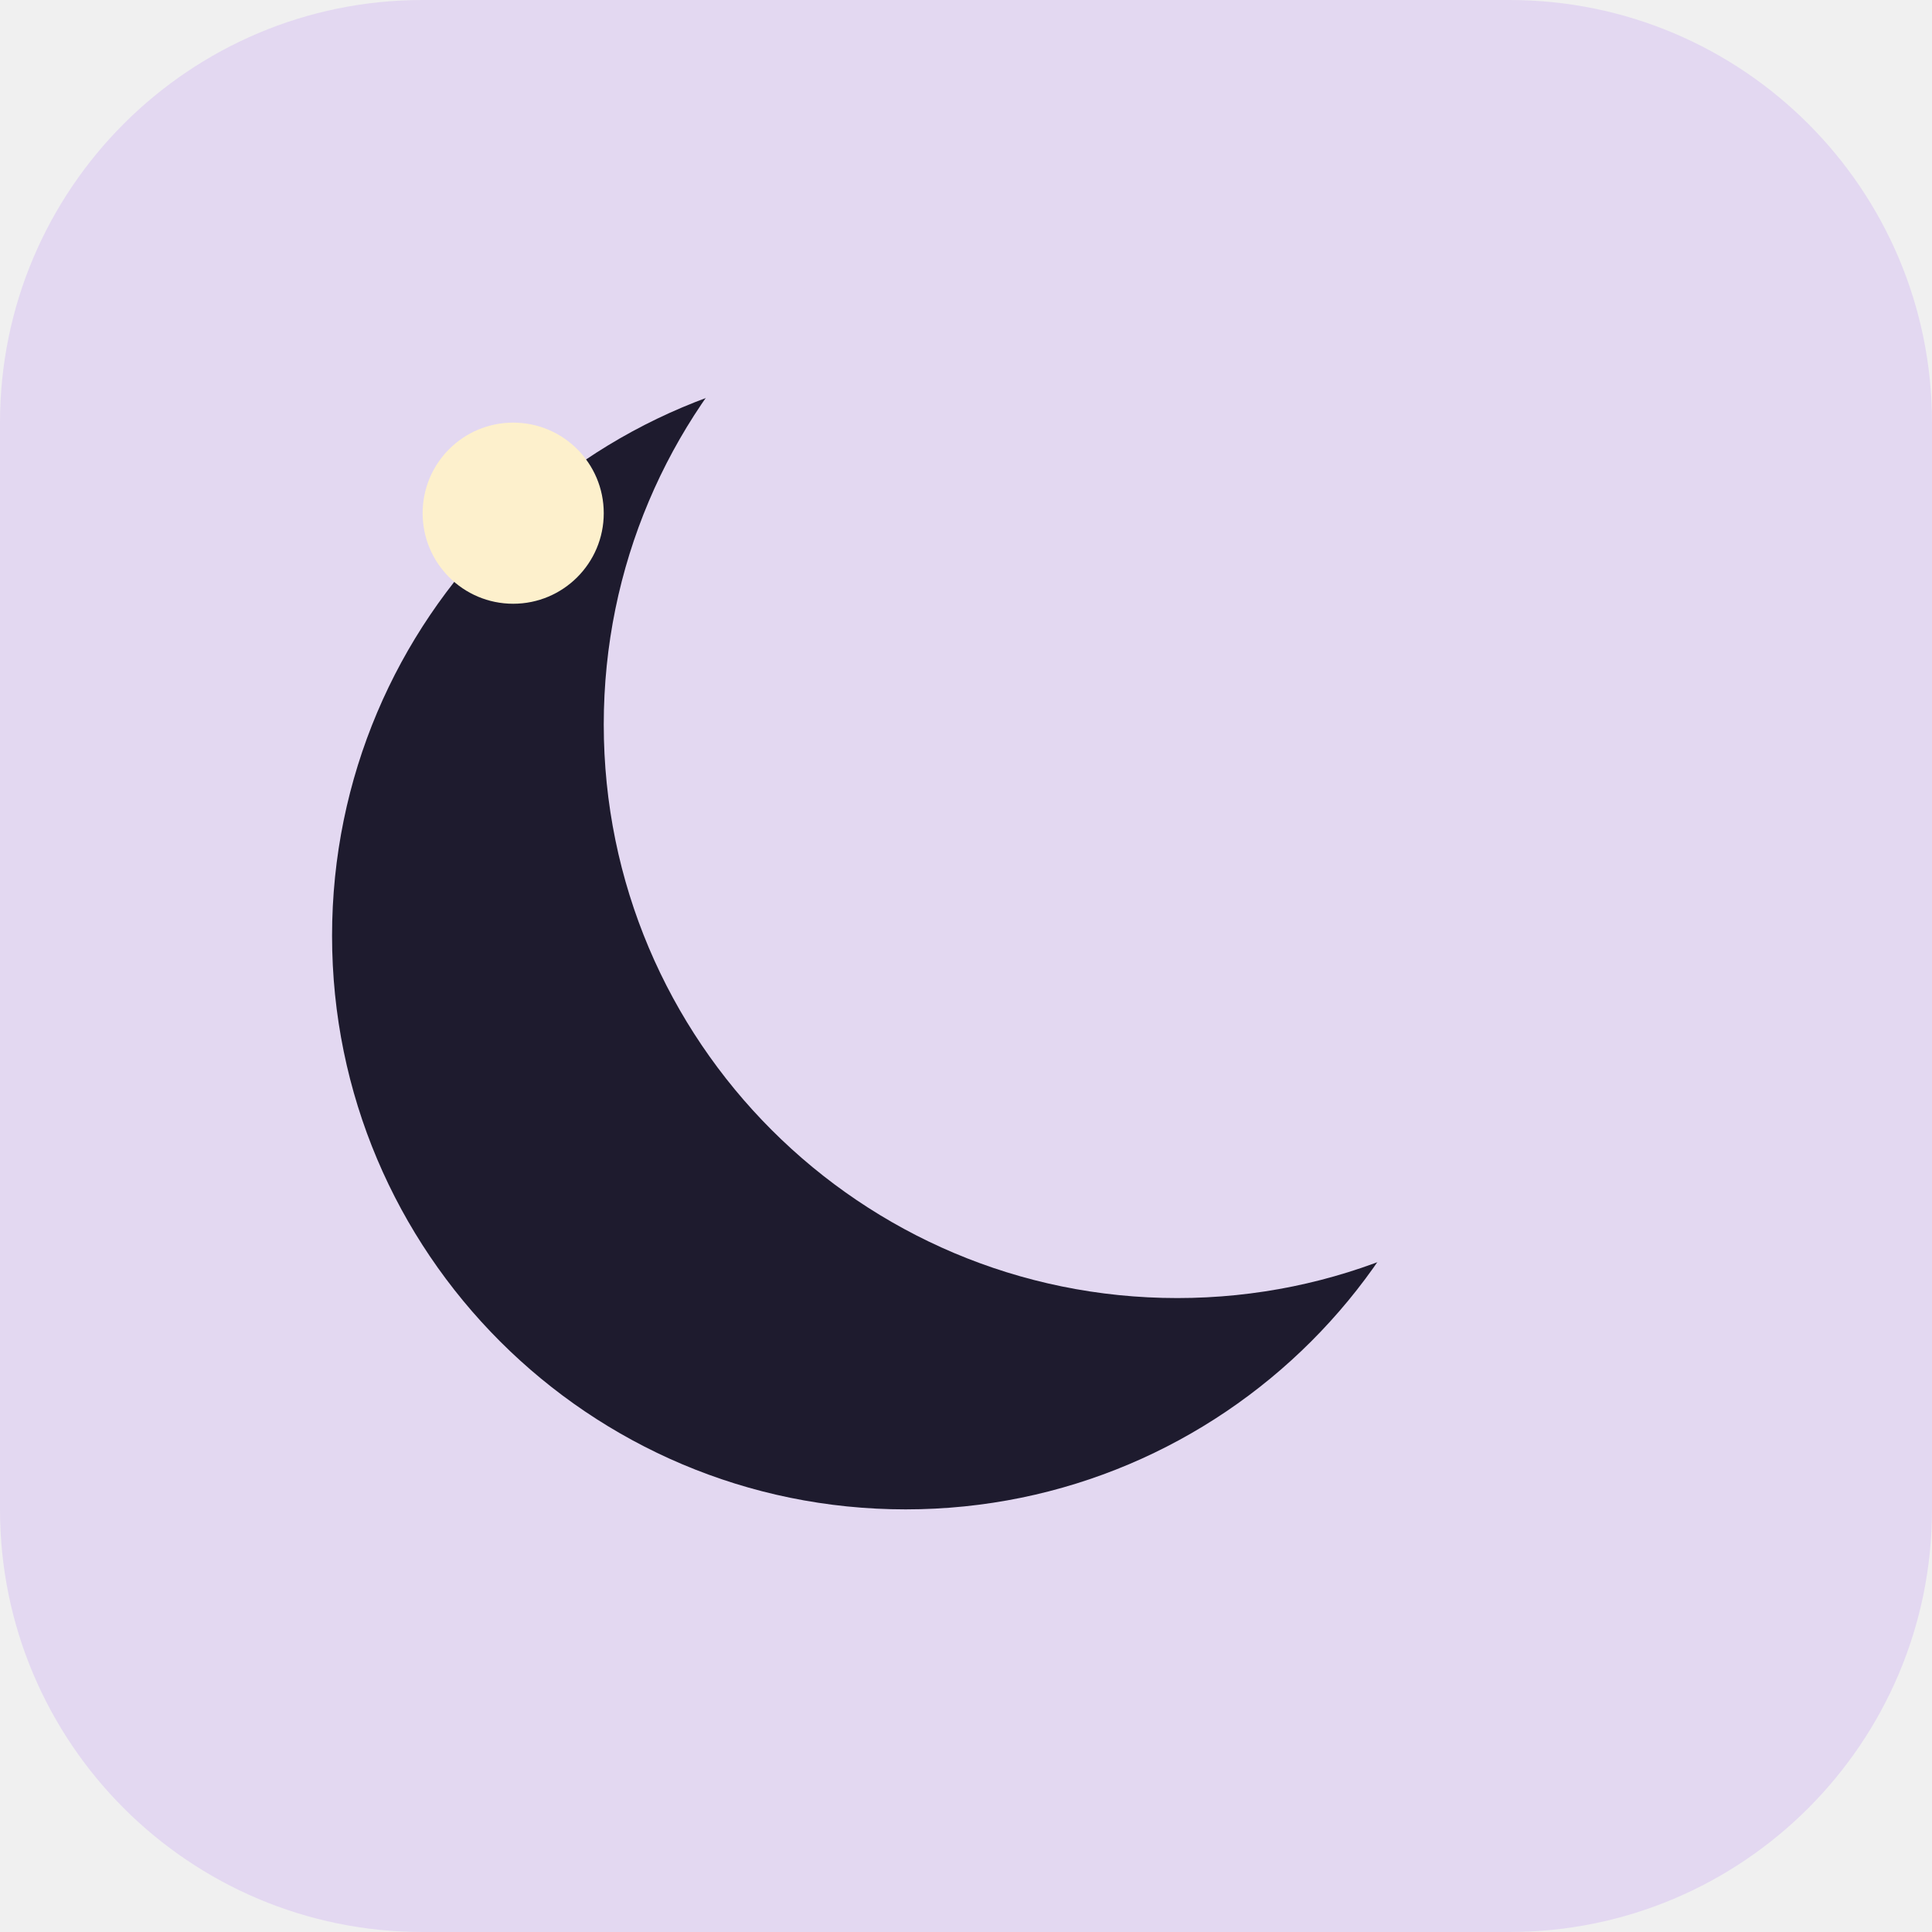
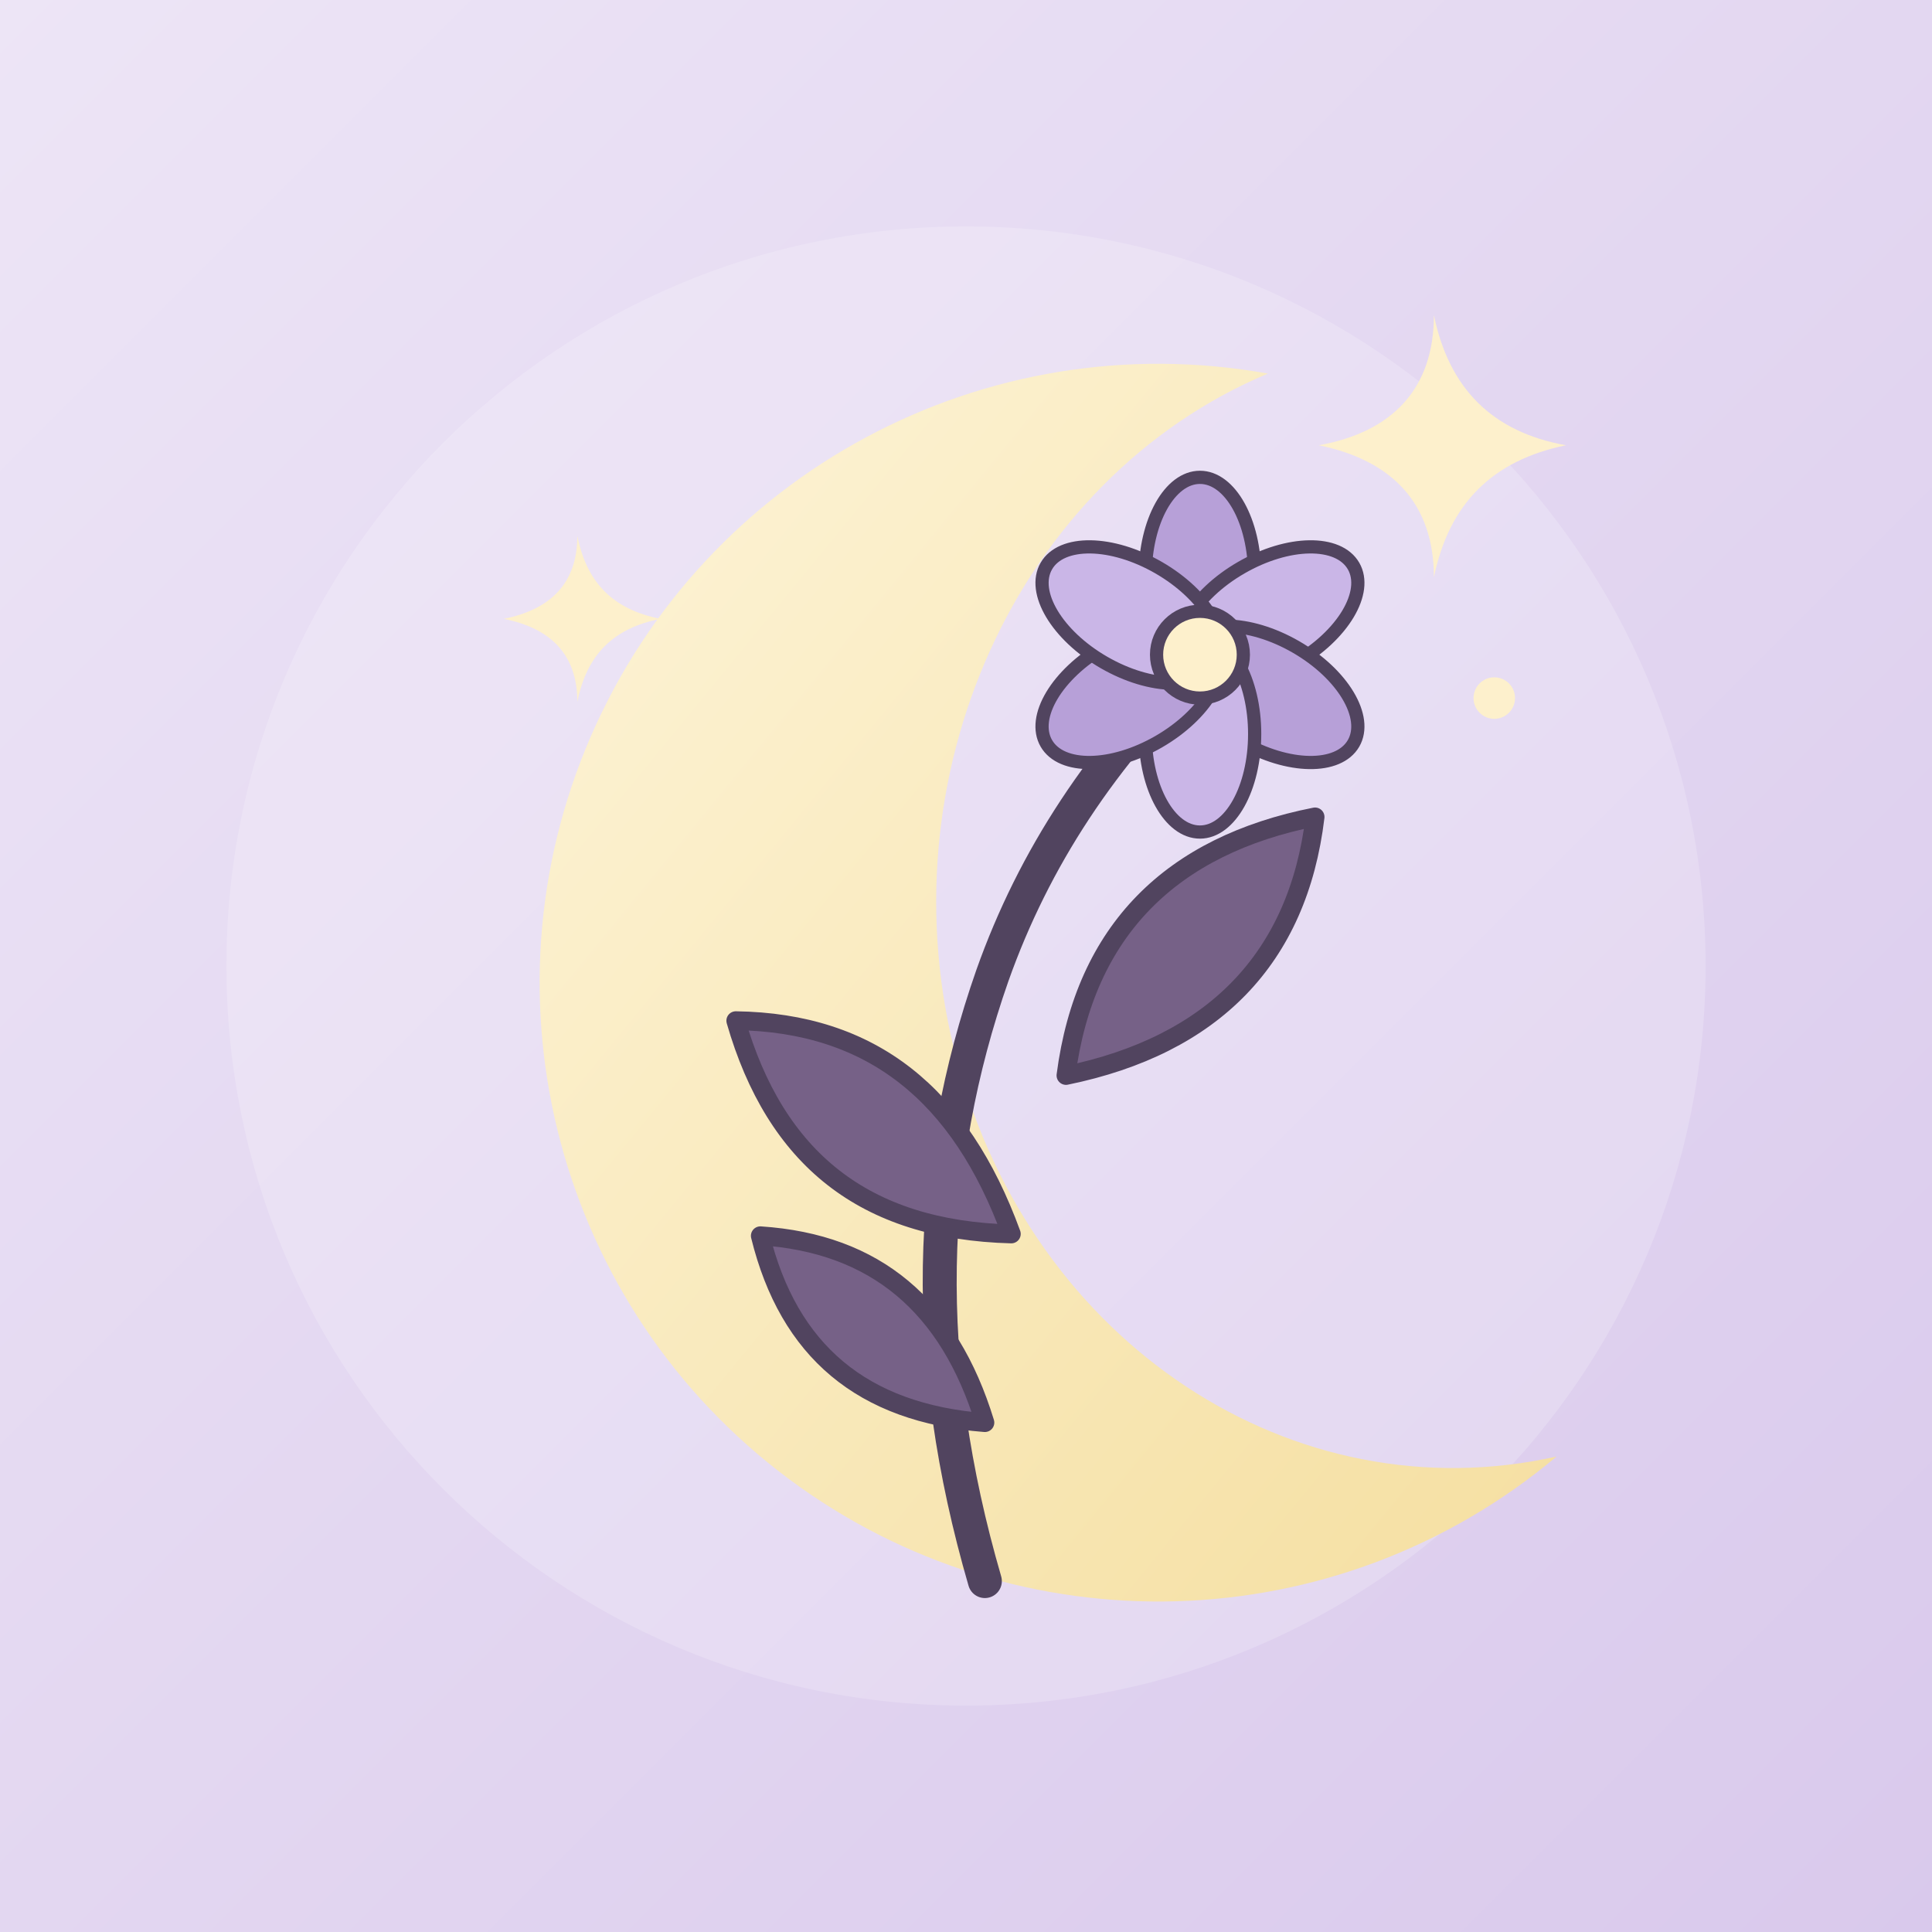
- <svg xmlns="http://www.w3.org/2000/svg" viewBox="0 0 64 64">
-   <rect width="64" height="64" rx="14" fill="#E3D8F1" />
-   <circle cx="30" cy="31" r="19" fill="#1E1B2E" />
-   <circle cx="39" cy="24" r="19" fill="#E3D8F1" />
-   <circle cx="17" cy="17" r="3" fill="#FDF0CC" />
+ <svg xmlns="http://www.w3.org/2000/svg" width="1024" height="1024" viewBox="0 0 1024 1024">
+   <defs>
+     <linearGradient id="background" x1="0" y1="0" x2="1" y2="1">
+       <stop offset="0" stop-color="#EDE5F6" />
+       <stop offset="1" stop-color="#D9C9EC" />
+     </linearGradient>
+     <linearGradient id="moon" x1="0" y1="0" x2="1" y2="1">
+       <stop offset="0" stop-color="#FDF4D8" />
+       <stop offset="1" stop-color="#F5DFA1" />
+     </linearGradient>
+   </defs>
+   <rect width="1024" height="1024" fill="url(#background)" />
+   <circle cx="512" cy="512" r="392" fill="#FFFFFF" opacity=".19" />
+   <path d="M672 198a328 328 0 1 0 153 574 274 300 0 0 1-153-574Z" fill="url(#moon)" />
+   <g fill="#FDF0CC">
+     <path d="M760 167c0 39-22 62-61 69 39 8 61 31 61 70 8-39 31-62 70-70-39-7-62-30-70-69Z" />
+     <path d="M306 284c0 25-14 39-39 44 25 5 39 19 39 44 5-25 19-39 44-44-25-5-39-19-44-44Z" />
+     <circle cx="792" cy="370" r="11" />
+   </g>
+   <g fill="none" stroke="#51445F" stroke-linecap="round" stroke-linejoin="round">
+     <path d="M522 838c-34-117-31-221 4-321 22-62 58-117 111-168" stroke-width="18" />
+     <path d="M536 654c-78-2-125-40-146-113 72 1 119 39 146 113ZM565 570c10-77 56-122 132-137-9 75-54 121-132 137ZM522 754c-65-5-104-38-119-99 61 4 100 37 119 99Z" fill="#766187" stroke-width="10" />
+   </g>
+   <g transform="translate(636 347)" stroke="#51445F" stroke-width="7">
+     <ellipse cy="-42" rx="29" ry="52" fill="#B7A0D8" />
+     <ellipse cy="-42" rx="29" ry="52" fill="#CAB6E7" transform="rotate(60)" />
+     <ellipse cy="-42" rx="29" ry="52" fill="#B7A0D8" transform="rotate(120)" />
+     <ellipse cy="-42" rx="29" ry="52" fill="#CAB6E7" transform="rotate(180)" />
+     <ellipse cy="-42" rx="29" ry="52" fill="#B7A0D8" transform="rotate(240)" />
+     <ellipse cy="-42" rx="29" ry="52" fill="#CAB6E7" transform="rotate(300)" />
+     <circle r="23" fill="#FDF0CC" />
+   </g>
</svg>
